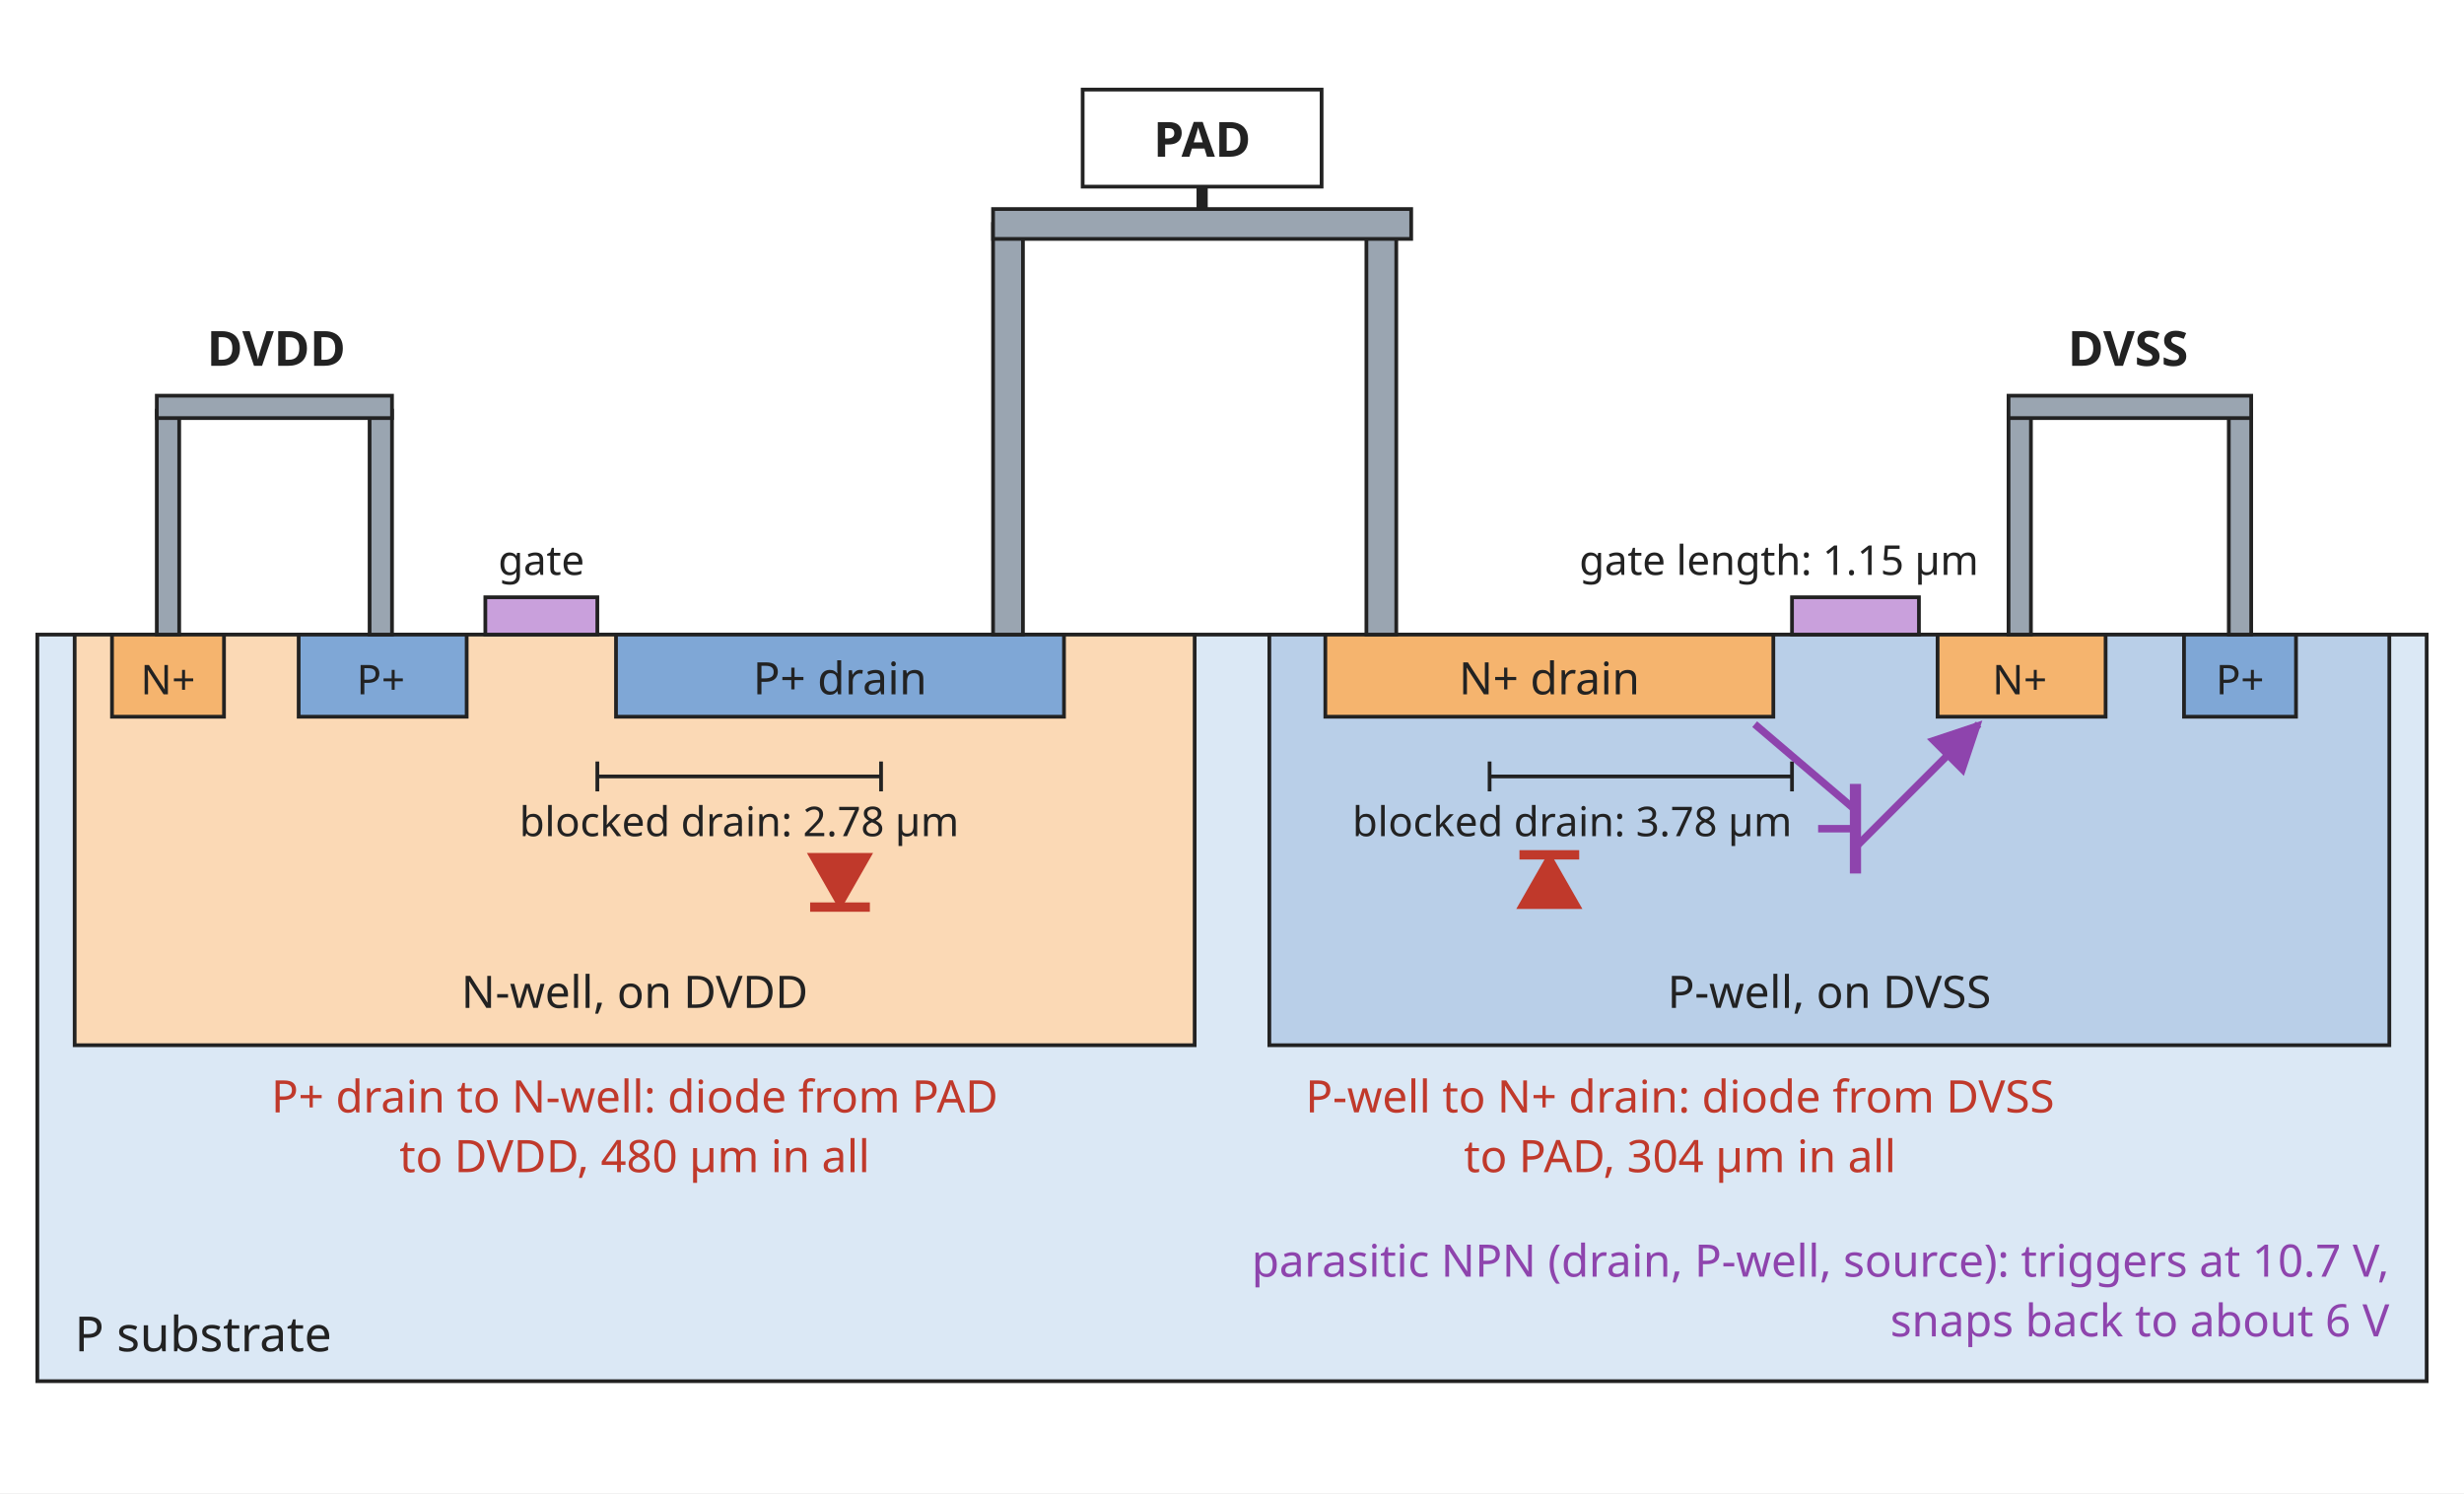
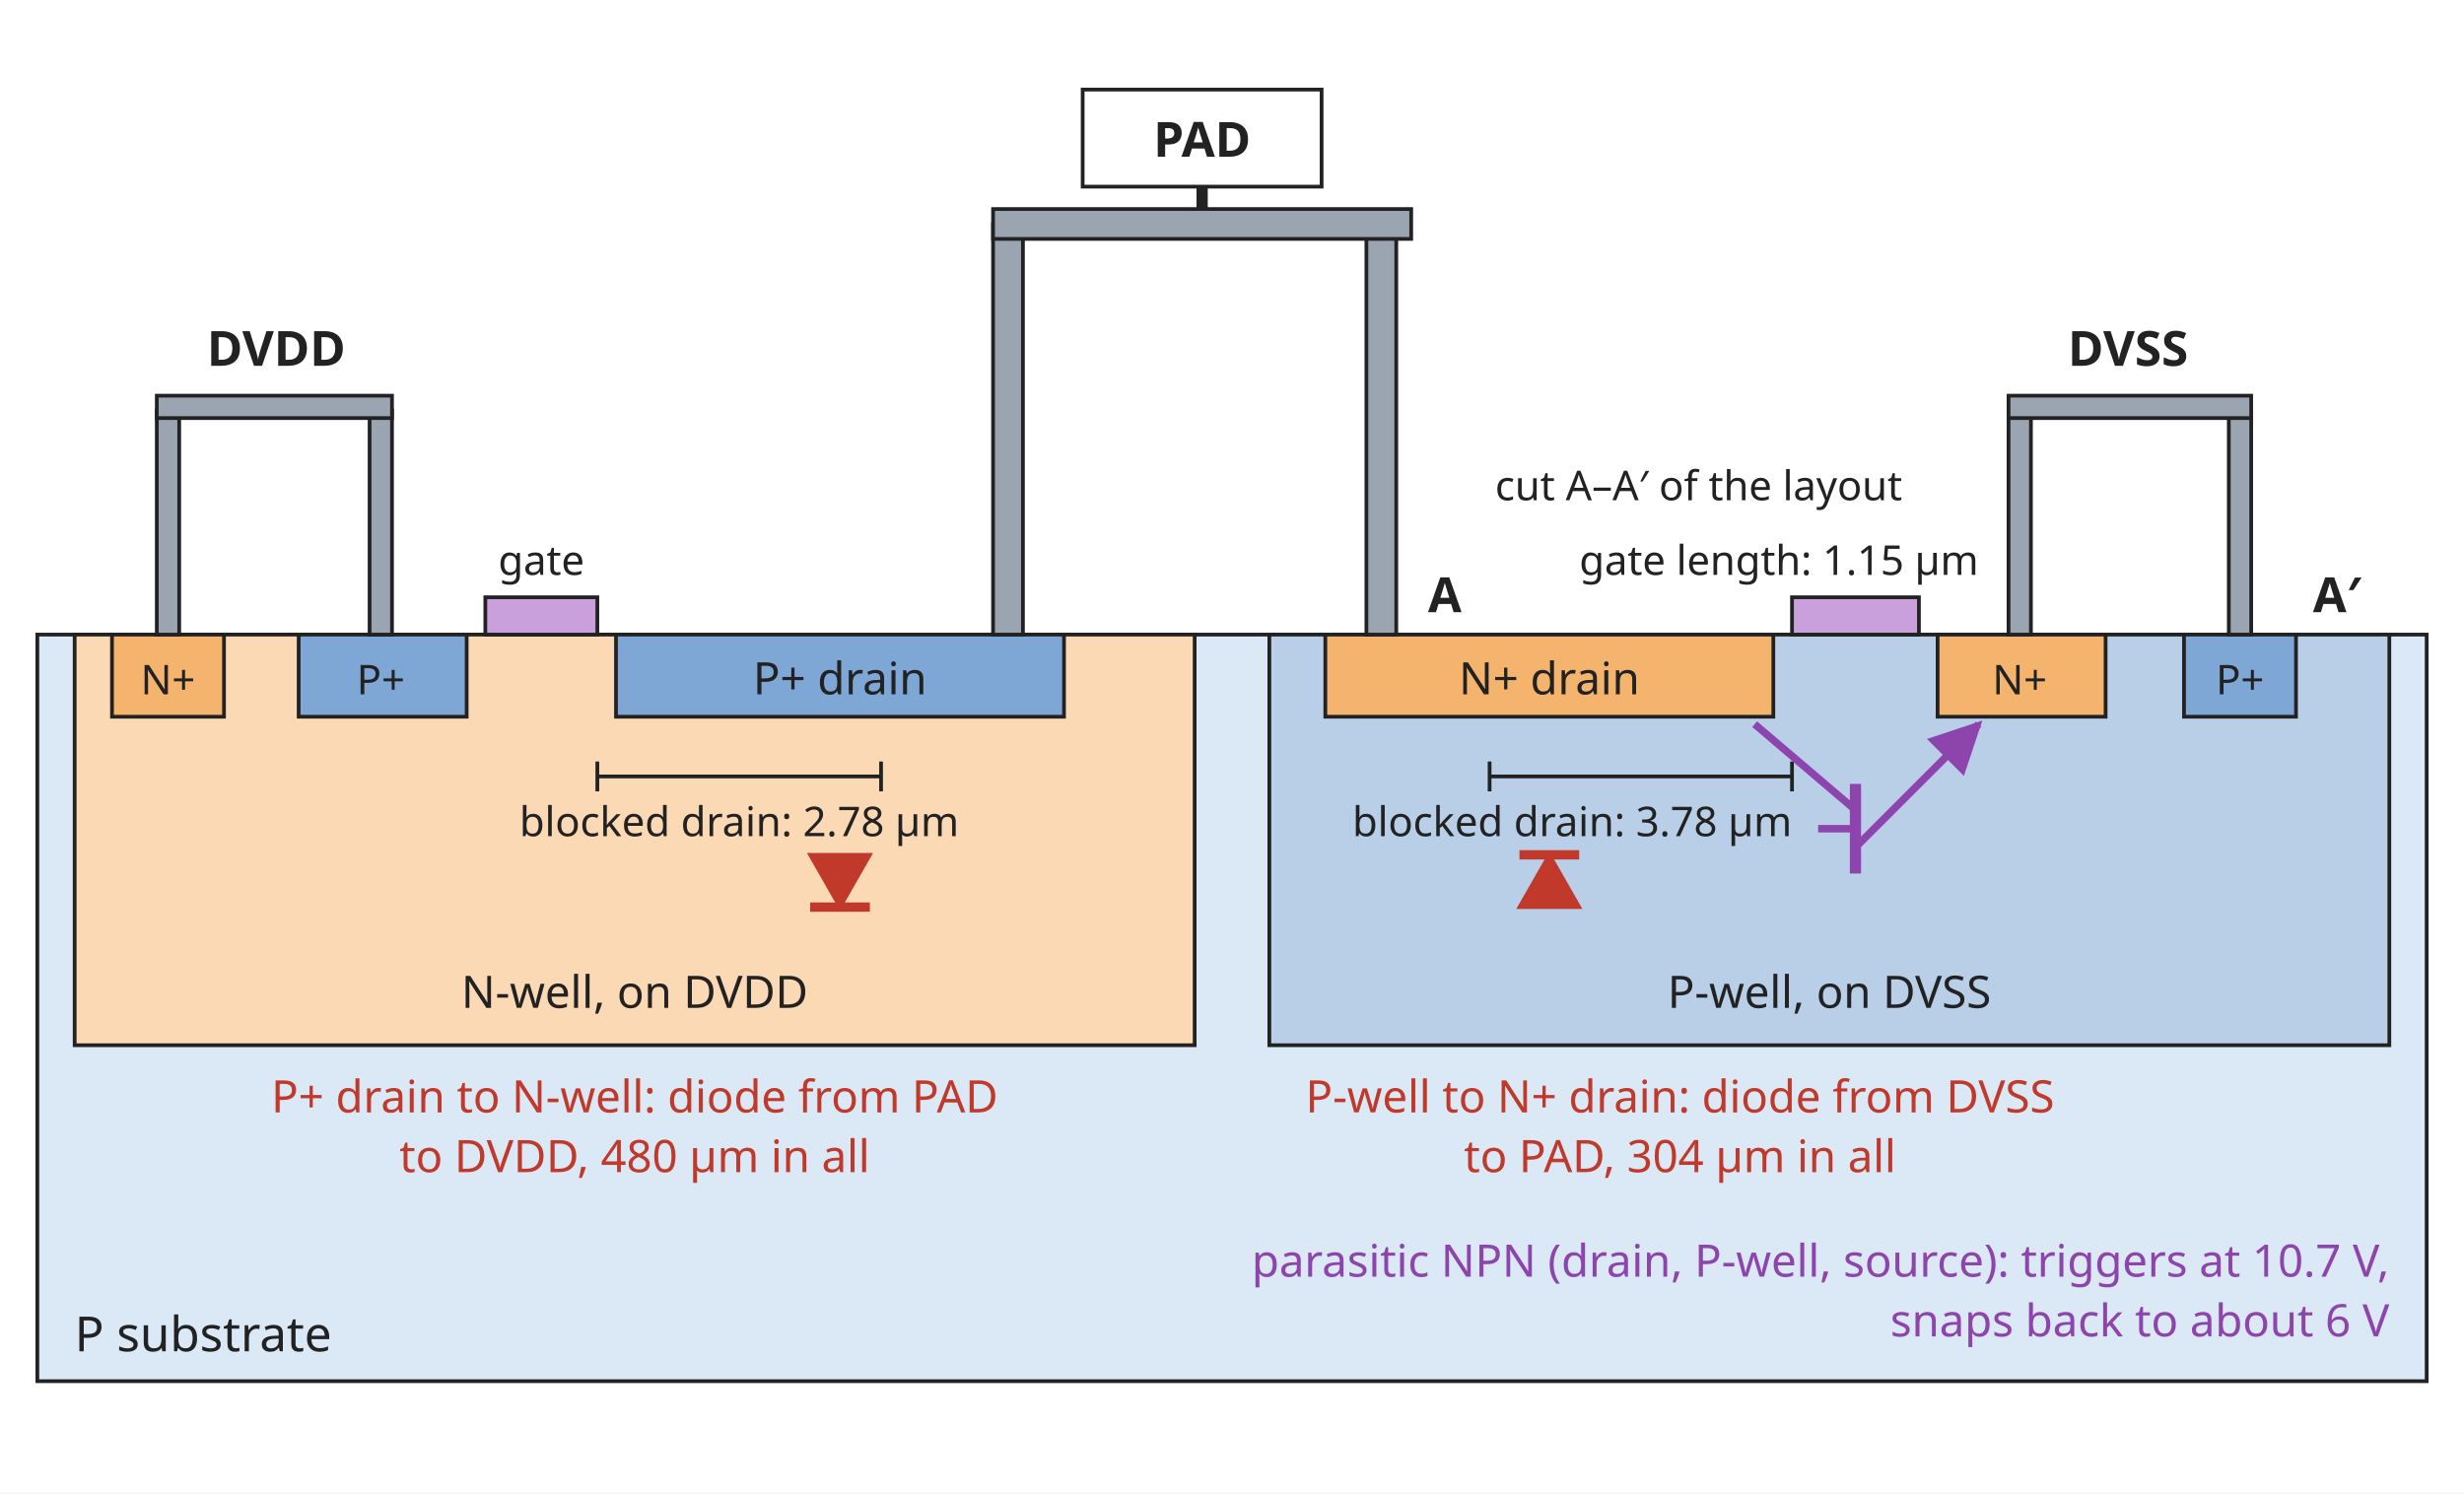
<svg xmlns="http://www.w3.org/2000/svg" width="660" height="400" viewBox="0 0 660 400" font-family="sans-serif">
  <rect width="660" height="400" fill="white" />
  <defs>
    <marker id="arrow" viewBox="0 0 10 10" refX="9" refY="5" markerWidth="7" markerHeight="7" orient="auto-start-reverse">
      <path d="M0,0 L10,5 L0,10 z" fill="#8e44ad" />
    </marker>
  </defs>
  <rect x="10" y="170" width="640" height="200" fill="#dbe8f5" stroke="#222222" />
  <text x="20" y="362" text-anchor="start" font-size="13" fill="#222222" font-weight="normal">P substrate</text>
  <rect x="20" y="170" width="300" height="110" fill="#fbd9b5" stroke="#222222" />
  <text x="170" y="270" text-anchor="middle" font-size="12" fill="#222222" font-weight="normal">N-well, on DVDD</text>
  <rect x="30" y="170" width="30" height="22" fill="#f5b46e" stroke="#222222" />
  <rect x="80" y="170" width="45" height="22" fill="#7fa7d6" stroke="#222222" />
  <rect x="130" y="160" width="30" height="10" fill="#c9a0dc" stroke="#222222" />
  <rect x="165" y="170" width="120" height="22" fill="#7fa7d6" stroke="#222222" />
  <text x="225" y="186" text-anchor="middle" font-size="12" fill="#222222" font-weight="normal">P+ drain</text>
  <line x1="160" y1="208" x2="236" y2="208" stroke="#222222" stroke-width="1" />
  <line x1="160" y1="204" x2="160" y2="212" stroke="#222222" stroke-width="1" />
  <line x1="236" y1="204" x2="236" y2="212" stroke="#222222" stroke-width="1" />
  <text x="198.0" y="224" text-anchor="middle" font-size="11" fill="#222222" font-weight="normal">blocked drain: 2.78 µm</text>
  <rect x="340" y="170" width="300" height="110" fill="#b9cfe8" stroke="#222222" />
  <text x="490" y="270" text-anchor="middle" font-size="12" fill="#222222" font-weight="normal">P-well, on DVSS</text>
  <rect x="355" y="170" width="120" height="22" fill="#f5b46e" stroke="#222222" />
  <text x="415" y="186" text-anchor="middle" font-size="12" fill="#222222" font-weight="normal">N+ drain</text>
  <rect x="480" y="160" width="34" height="10" fill="#c9a0dc" stroke="#222222" />
  <rect x="519" y="170" width="45" height="22" fill="#f5b46e" stroke="#222222" />
  <rect x="585" y="170" width="30" height="22" fill="#7fa7d6" stroke="#222222" />
  <line x1="399" y1="208" x2="480" y2="208" stroke="#222222" stroke-width="1" />
  <line x1="399" y1="204" x2="399" y2="212" stroke="#222222" stroke-width="1" />
  <line x1="480" y1="204" x2="480" y2="212" stroke="#222222" stroke-width="1" />
  <text x="480" y="224" text-anchor="end" font-size="11" fill="#222222" font-weight="normal">blocked drain: 3.78 µm</text>
  <text x="530" y="154" text-anchor="end" font-size="11" fill="#222222" font-weight="normal">gate length: 1.15 µm</text>
+   <text x="387" y="164" text-anchor="middle" font-size="13" fill="#222222" font-weight="bold">A</text>
+   <text x="626" y="164" text-anchor="middle" font-size="13" fill="#222222" font-weight="bold">A′</text>
+   <text x="455" y="134" text-anchor="middle" font-size="11" fill="#222222" font-weight="normal">cut A–A′ of the layout</text>
  <text x="45" y="186" text-anchor="middle" font-size="11" fill="#222222" font-weight="normal">N+</text>
  <text x="102" y="186" text-anchor="middle" font-size="11" fill="#222222" font-weight="normal">P+</text>
  <text x="541" y="186" text-anchor="middle" font-size="11" fill="#222222" font-weight="normal">N+</text>
  <text x="600" y="186" text-anchor="middle" font-size="11" fill="#222222" font-weight="normal">P+</text>
  <rect x="266" y="60" width="8" height="110" fill="#9aa5b1" stroke="#222222" />
  <rect x="366" y="60" width="8" height="110" fill="#9aa5b1" stroke="#222222" />
  <rect x="266" y="56" width="112" height="8" fill="#9aa5b1" stroke="#222222" />
  <rect x="290" y="24" width="64" height="26" fill="#ffffff" stroke="#222222" />
  <text x="322" y="42" text-anchor="middle" font-size="13" fill="#222222" font-weight="bold">PAD</text>
  <line x1="322" y1="50" x2="322" y2="56" stroke="#222222" stroke-width="3" />
  <rect x="42" y="110" width="6" height="60" fill="#9aa5b1" stroke="#222222" />
  <rect x="99" y="110" width="6" height="60" fill="#9aa5b1" stroke="#222222" />
  <rect x="42" y="106" width="63" height="6" fill="#9aa5b1" stroke="#222222" />
  <text x="74" y="98" text-anchor="middle" font-size="13" fill="#222222" font-weight="bold">DVDD</text>
  <rect x="538" y="110" width="6" height="60" fill="#9aa5b1" stroke="#222222" />
  <rect x="597" y="110" width="6" height="60" fill="#9aa5b1" stroke="#222222" />
  <rect x="538" y="106" width="65" height="6" fill="#9aa5b1" stroke="#222222" />
  <text x="570" y="98" text-anchor="middle" font-size="13" fill="#222222" font-weight="bold">DVSS</text>
  <text x="145" y="154" text-anchor="middle" font-size="11" fill="#222222" font-weight="normal">gate</text>
  <polygon points="217,229 233,229 225,243" fill="#c0392b" stroke="#c0392b" />
  <line x1="217" y1="243" x2="233" y2="243" stroke="#c0392b" stroke-width="2.5" />
  <text x="237" y="241" text-anchor="start" font-size="12" fill="#c0392b" font-weight="normal" />
  <text x="170" y="298" text-anchor="middle" font-size="12" fill="#c0392b" font-weight="normal">P+ drain to N-well: diode from PAD</text>
  <text x="170" y="314" text-anchor="middle" font-size="12" fill="#c0392b" font-weight="normal">to DVDD, 480 µm in all</text>
  <polygon points="407,243 423,243 415,229" fill="#c0392b" stroke="#c0392b" />
  <line x1="407" y1="229" x2="423" y2="229" stroke="#c0392b" stroke-width="2.5" />
  <text x="427" y="241" text-anchor="start" font-size="12" fill="#c0392b" font-weight="normal" />
  <text x="450" y="298" text-anchor="middle" font-size="12" fill="#c0392b" font-weight="normal">P-well to N+ drain: diode from DVSS</text>
  <text x="450" y="314" text-anchor="middle" font-size="12" fill="#c0392b" font-weight="normal">to PAD, 304 µm in all</text>
  <line x1="497" y1="210" x2="497" y2="234" stroke="#8e44ad" stroke-width="3" />
  <line x1="497" y1="217" x2="470" y2="194" stroke="#8e44ad" stroke-width="2" />
  <line x1="497" y1="227" x2="530" y2="194" stroke="#8e44ad" stroke-width="2" marker-end="url(#arrow)" />
  <line x1="497" y1="222" x2="487" y2="222" stroke="#8e44ad" stroke-width="2" />
  <text x="640" y="342" text-anchor="end" font-size="12" fill="#8e44ad" font-weight="normal">parasitic NPN (drain, P-well, source): triggers at 10.7 V,</text>
  <text x="640" y="358" text-anchor="end" font-size="12" fill="#8e44ad" font-weight="normal">snaps back to about 6 V</text>
</svg>
